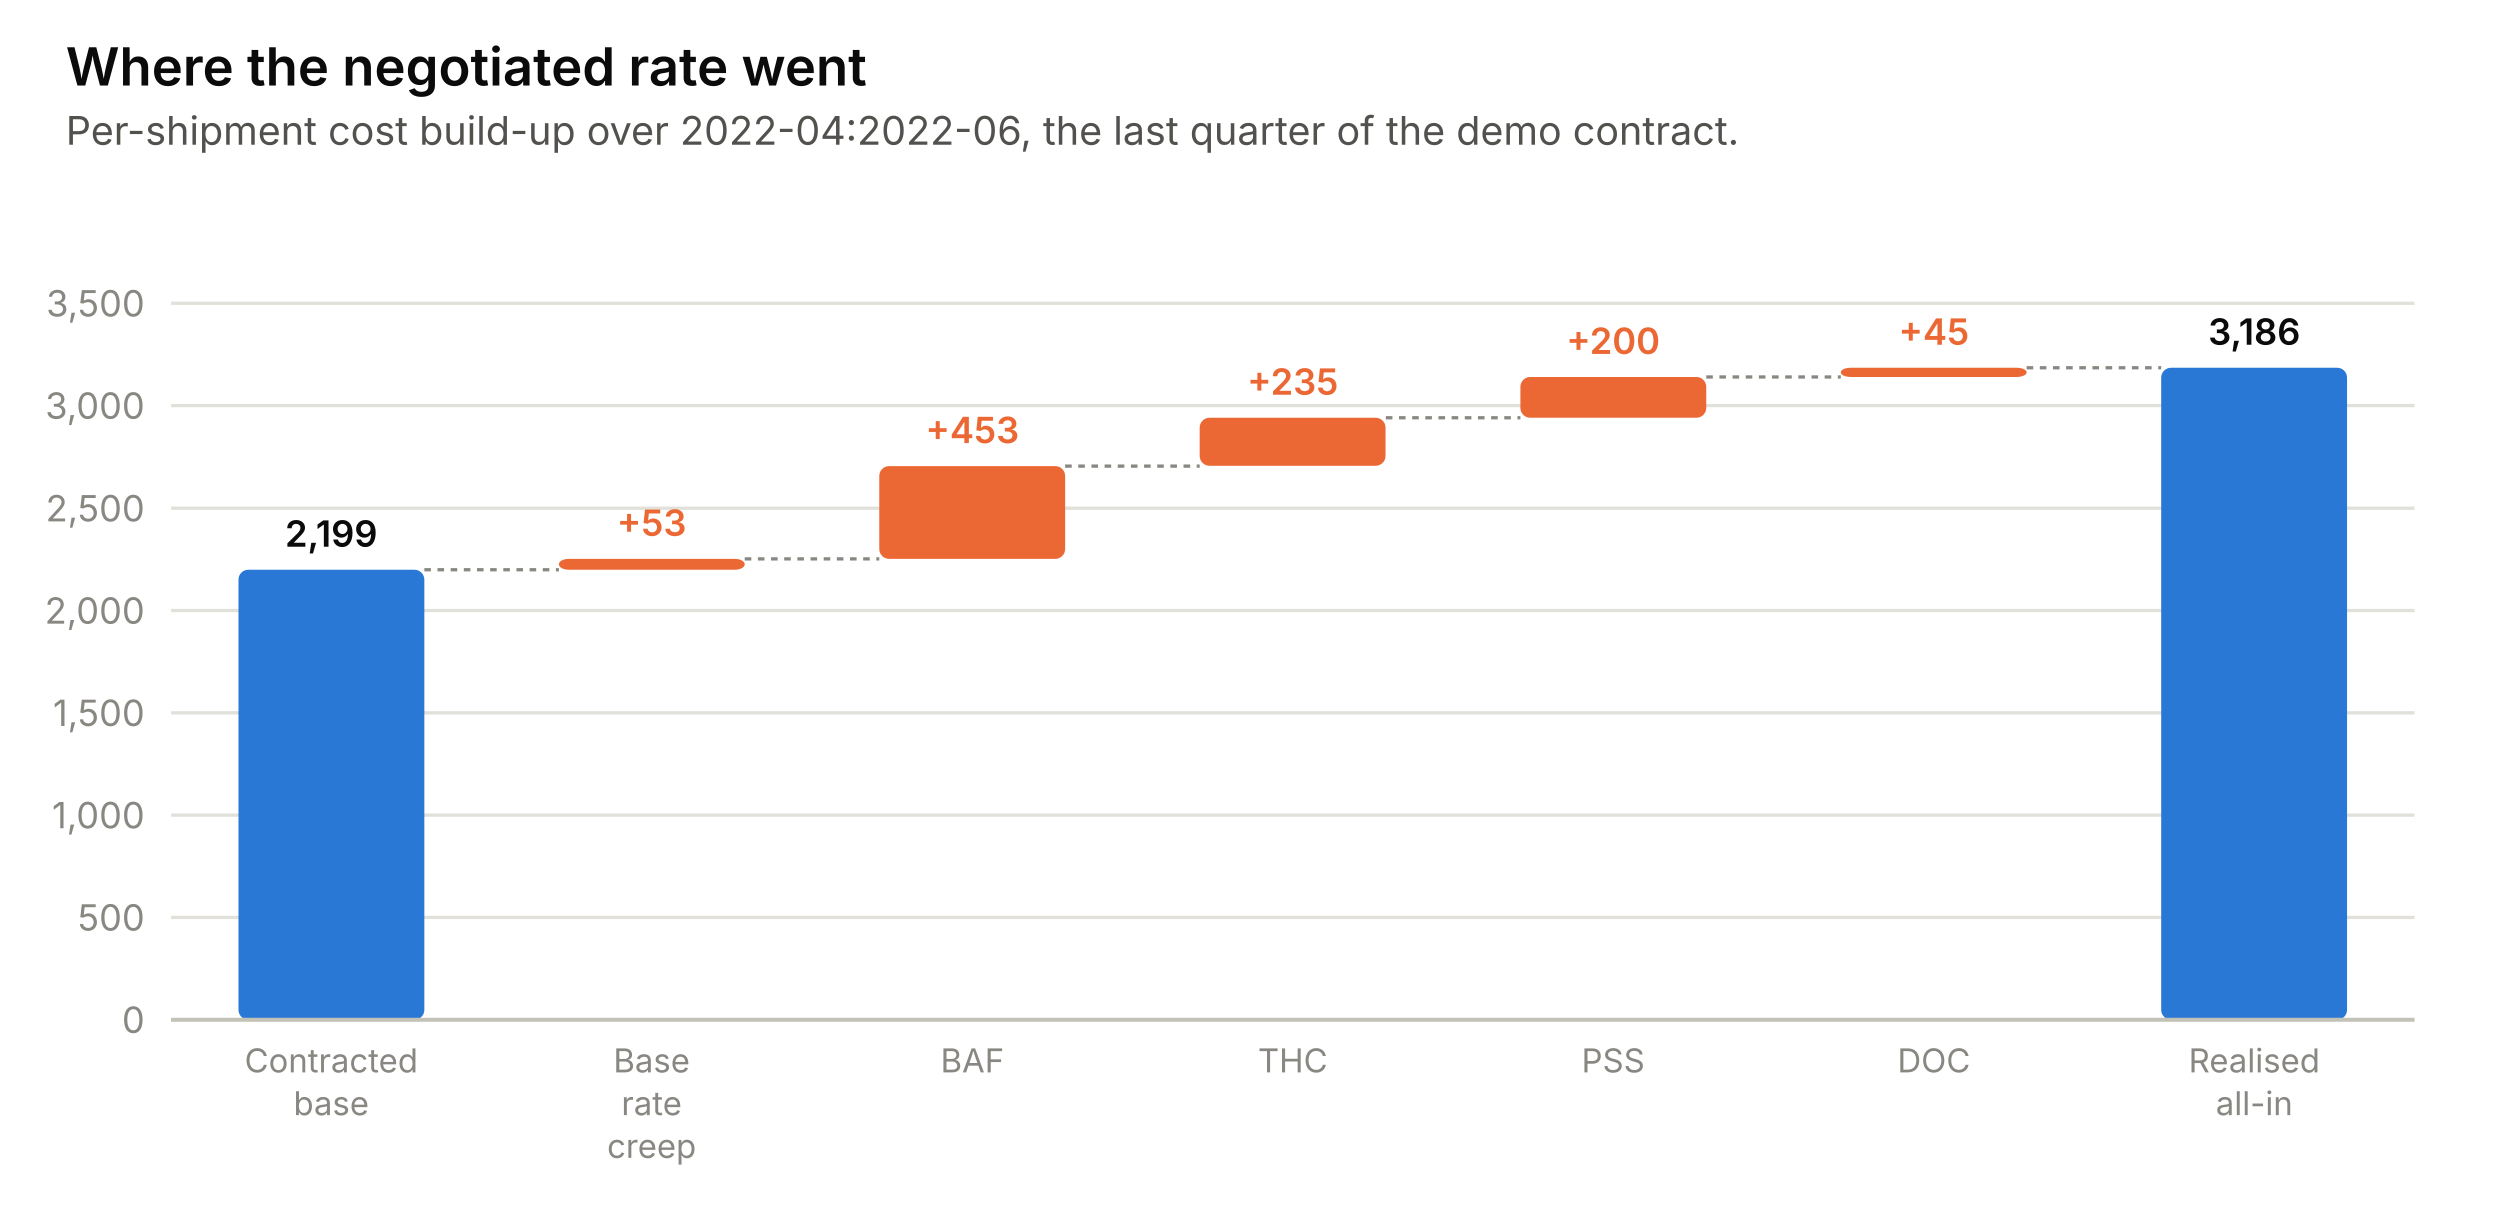
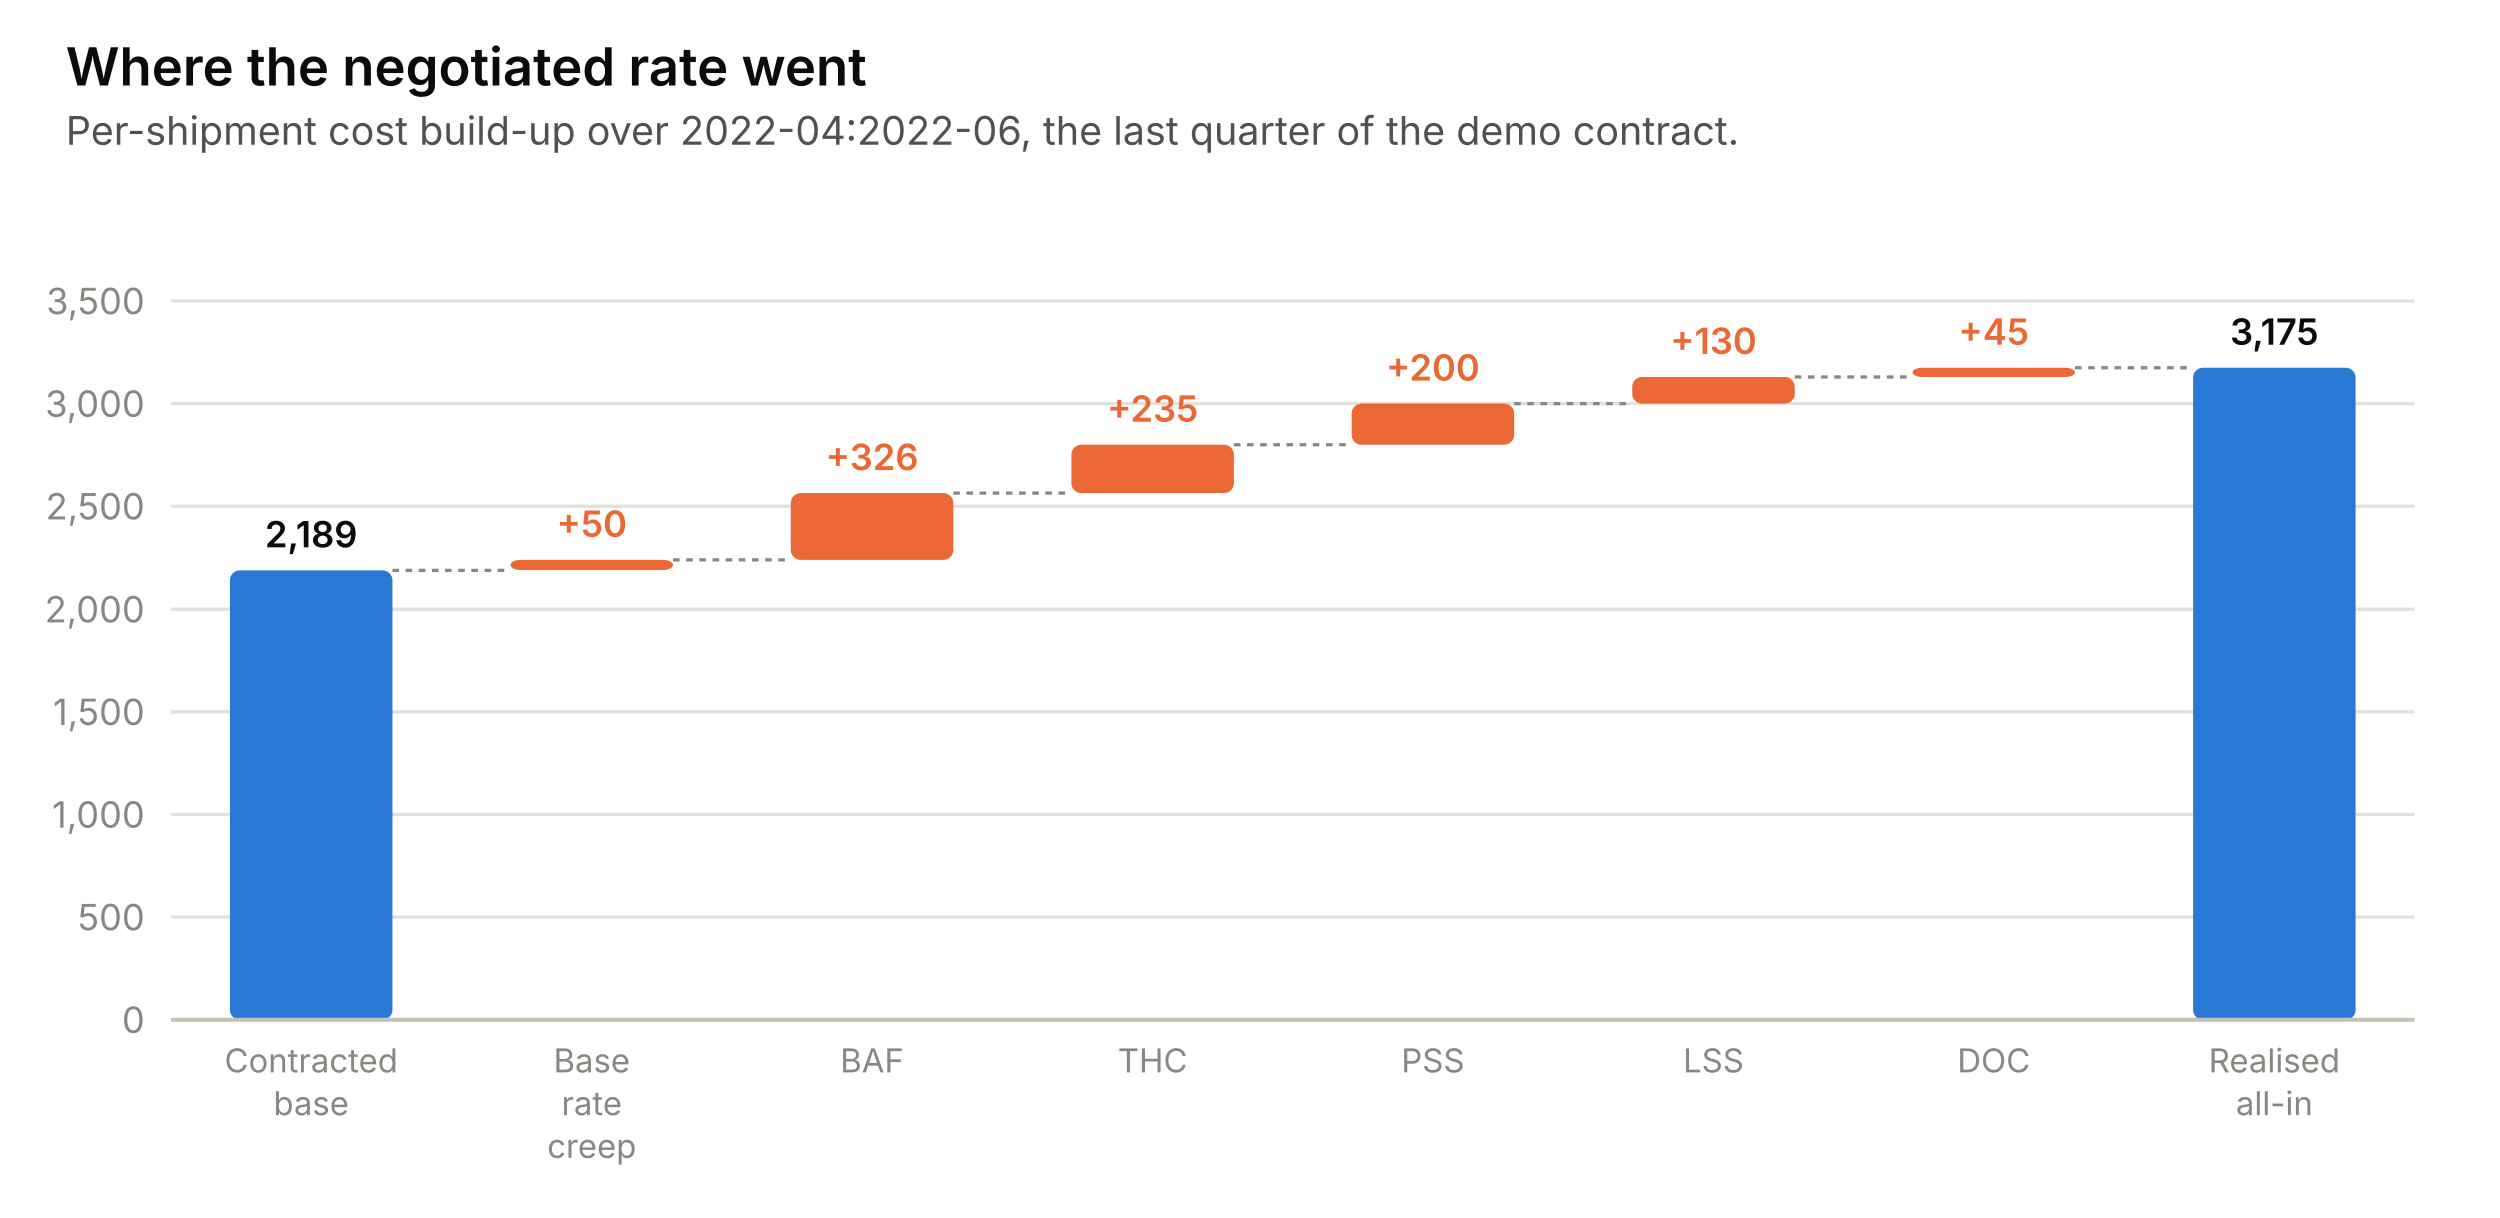
<svg xmlns="http://www.w3.org/2000/svg" width="760" height="370" viewBox="0 0 760 370" role="img">
  <text x="20.0" y="26.0" font-family="system-ui, -apple-system, Segoe UI, sans-serif" font-size="16" fill="#0b0b0b" text-anchor="start" font-weight="600" style="">Where the negotiated rate went</text>
  <text x="20.0" y="44.0" font-family="system-ui, -apple-system, Segoe UI, sans-serif" font-size="12" fill="#52514e" text-anchor="start" font-weight="normal" style="">Per-shipment cost build-up over 2022-04:2022-06, the last quarter of the demo contract.</text>
  <line x1="52.0" y1="310.0" x2="734.0" y2="310.0" stroke="#e1e0d9" stroke-width="1.0" />
  <text x="44.0" y="314.0" font-family="system-ui, -apple-system, Segoe UI, sans-serif" font-size="11" fill="#898781" text-anchor="end" font-weight="normal" style="font-variant-numeric: tabular-nums;">0</text>
-   <line x1="52.0" y1="278.9" x2="734.0" y2="278.9" stroke="#e1e0d9" stroke-width="1.0" />
-   <text x="44.0" y="282.9" font-family="system-ui, -apple-system, Segoe UI, sans-serif" font-size="11" fill="#898781" text-anchor="end" font-weight="normal" style="font-variant-numeric: tabular-nums;">500</text>
-   <line x1="52.0" y1="247.8" x2="734.0" y2="247.8" stroke="#e1e0d9" stroke-width="1.0" />
-   <text x="44.0" y="251.8" font-family="system-ui, -apple-system, Segoe UI, sans-serif" font-size="11" fill="#898781" text-anchor="end" font-weight="normal" style="font-variant-numeric: tabular-nums;">1,000</text>
-   <line x1="52.0" y1="216.7" x2="734.0" y2="216.7" stroke="#e1e0d9" stroke-width="1.0" />
-   <text x="44.0" y="220.7" font-family="system-ui, -apple-system, Segoe UI, sans-serif" font-size="11" fill="#898781" text-anchor="end" font-weight="normal" style="font-variant-numeric: tabular-nums;">1,500</text>
-   <line x1="52.0" y1="185.6" x2="734.0" y2="185.6" stroke="#e1e0d9" stroke-width="1.0" />
-   <text x="44.0" y="189.6" font-family="system-ui, -apple-system, Segoe UI, sans-serif" font-size="11" fill="#898781" text-anchor="end" font-weight="normal" style="font-variant-numeric: tabular-nums;">2,000</text>
-   <line x1="52.0" y1="154.5" x2="734.0" y2="154.5" stroke="#e1e0d9" stroke-width="1.0" />
-   <text x="44.0" y="158.5" font-family="system-ui, -apple-system, Segoe UI, sans-serif" font-size="11" fill="#898781" text-anchor="end" font-weight="normal" style="font-variant-numeric: tabular-nums;">2,500</text>
-   <line x1="52.0" y1="123.3" x2="734.0" y2="123.3" stroke="#e1e0d9" stroke-width="1.0" />
-   <text x="44.0" y="127.3" font-family="system-ui, -apple-system, Segoe UI, sans-serif" font-size="11" fill="#898781" text-anchor="end" font-weight="normal" style="font-variant-numeric: tabular-nums;">3,000</text>
-   <line x1="52.0" y1="92.2" x2="734.0" y2="92.2" stroke="#e1e0d9" stroke-width="1.0" />
-   <text x="44.0" y="96.2" font-family="system-ui, -apple-system, Segoe UI, sans-serif" font-size="11" fill="#898781" text-anchor="end" font-weight="normal" style="font-variant-numeric: tabular-nums;">3,500</text>
-   <rect x="72.5" y="173.2" width="56.5" height="136.8" rx="3" fill="#2a78d6" />
-   <text x="100.7" y="166.2" font-family="system-ui, -apple-system, Segoe UI, sans-serif" font-size="11" fill="#0b0b0b" text-anchor="middle" font-weight="600" style="font-variant-numeric: tabular-nums;">2,199</text>
-   <text x="100.7" y="326.0" font-family="system-ui, -apple-system, Segoe UI, sans-serif" font-size="10" fill="#898781" text-anchor="middle" font-weight="normal" style="">Contracted</text>
-   <text x="100.7" y="339.0" font-family="system-ui, -apple-system, Segoe UI, sans-serif" font-size="10" fill="#898781" text-anchor="middle" font-weight="normal" style="">base</text>
-   <rect x="169.9" y="169.9" width="56.5" height="3.3" rx="3" fill="#eb6834" />
-   <line x1="129.0" y1="173.2" x2="169.9" y2="173.2" stroke="#898781" stroke-width="1.0" stroke-dasharray="2 2" />
-   <text x="198.1" y="162.9" font-family="system-ui, -apple-system, Segoe UI, sans-serif" font-size="11" fill="#eb6834" text-anchor="middle" font-weight="600" style="font-variant-numeric: tabular-nums;">+53</text>
-   <text x="198.1" y="326.0" font-family="system-ui, -apple-system, Segoe UI, sans-serif" font-size="10" fill="#898781" text-anchor="middle" font-weight="normal" style="">Base</text>
-   <text x="198.1" y="339.0" font-family="system-ui, -apple-system, Segoe UI, sans-serif" font-size="10" fill="#898781" text-anchor="middle" font-weight="normal" style="">rate</text>
-   <text x="198.1" y="352.0" font-family="system-ui, -apple-system, Segoe UI, sans-serif" font-size="10" fill="#898781" text-anchor="middle" font-weight="normal" style="">creep</text>
-   <rect x="267.3" y="141.7" width="56.5" height="28.2" rx="3" fill="#eb6834" />
-   <line x1="226.4" y1="169.9" x2="267.3" y2="169.9" stroke="#898781" stroke-width="1.0" stroke-dasharray="2 2" />
-   <text x="295.6" y="134.7" font-family="system-ui, -apple-system, Segoe UI, sans-serif" font-size="11" fill="#eb6834" text-anchor="middle" font-weight="600" style="font-variant-numeric: tabular-nums;">+453</text>
-   <text x="295.6" y="326.0" font-family="system-ui, -apple-system, Segoe UI, sans-serif" font-size="10" fill="#898781" text-anchor="middle" font-weight="normal" style="">BAF</text>
-   <rect x="364.7" y="127.0" width="56.5" height="14.6" rx="3" fill="#eb6834" />
-   <line x1="323.8" y1="141.7" x2="364.7" y2="141.7" stroke="#898781" stroke-width="1.0" stroke-dasharray="2 2" />
-   <text x="393.0" y="120.0" font-family="system-ui, -apple-system, Segoe UI, sans-serif" font-size="11" fill="#eb6834" text-anchor="middle" font-weight="600" style="font-variant-numeric: tabular-nums;">+235</text>
-   <text x="393.0" y="326.0" font-family="system-ui, -apple-system, Segoe UI, sans-serif" font-size="10" fill="#898781" text-anchor="middle" font-weight="normal" style="">THC</text>
-   <rect x="462.2" y="114.6" width="56.5" height="12.4" rx="3" fill="#eb6834" />
-   <line x1="421.3" y1="127.0" x2="462.2" y2="127.0" stroke="#898781" stroke-width="1.0" stroke-dasharray="2 2" />
-   <text x="490.4" y="107.6" font-family="system-ui, -apple-system, Segoe UI, sans-serif" font-size="11" fill="#eb6834" text-anchor="middle" font-weight="600" style="font-variant-numeric: tabular-nums;">+200</text>
-   <text x="490.4" y="326.0" font-family="system-ui, -apple-system, Segoe UI, sans-serif" font-size="10" fill="#898781" text-anchor="middle" font-weight="normal" style="">PSS</text>
-   <rect x="559.6" y="111.8" width="56.5" height="2.8" rx="3" fill="#eb6834" />
-   <line x1="518.7" y1="114.6" x2="559.6" y2="114.6" stroke="#898781" stroke-width="1.0" stroke-dasharray="2 2" />
-   <text x="587.9" y="104.8" font-family="system-ui, -apple-system, Segoe UI, sans-serif" font-size="11" fill="#eb6834" text-anchor="middle" font-weight="600" style="font-variant-numeric: tabular-nums;">+45</text>
-   <text x="587.9" y="326.0" font-family="system-ui, -apple-system, Segoe UI, sans-serif" font-size="10" fill="#898781" text-anchor="middle" font-weight="normal" style="">DOC</text>
-   <rect x="657.0" y="111.8" width="56.5" height="198.2" rx="3" fill="#2a78d6" />
-   <line x1="616.1" y1="111.8" x2="657.0" y2="111.8" stroke="#898781" stroke-width="1.0" stroke-dasharray="2 2" />
-   <text x="685.3" y="104.8" font-family="system-ui, -apple-system, Segoe UI, sans-serif" font-size="11" fill="#0b0b0b" text-anchor="middle" font-weight="600" style="font-variant-numeric: tabular-nums;">3,186</text>
-   <text x="685.3" y="326.0" font-family="system-ui, -apple-system, Segoe UI, sans-serif" font-size="10" fill="#898781" text-anchor="middle" font-weight="normal" style="">Realised</text>
-   <text x="685.3" y="339.0" font-family="system-ui, -apple-system, Segoe UI, sans-serif" font-size="10" fill="#898781" text-anchor="middle" font-weight="normal" style="">all-in</text>
+   <line x1="52.0" y1="278.8" x2="734.0" y2="278.8" stroke="#e1e0d9" stroke-width="1.0" />
+   <text x="44.0" y="282.8" font-family="system-ui, -apple-system, Segoe UI, sans-serif" font-size="11" fill="#898781" text-anchor="end" font-weight="normal" style="font-variant-numeric: tabular-nums;">500</text>
+   <line x1="52.0" y1="247.6" x2="734.0" y2="247.6" stroke="#e1e0d9" stroke-width="1.0" />
+   <text x="44.0" y="251.6" font-family="system-ui, -apple-system, Segoe UI, sans-serif" font-size="11" fill="#898781" text-anchor="end" font-weight="normal" style="font-variant-numeric: tabular-nums;">1,000</text>
+   <line x1="52.0" y1="216.4" x2="734.0" y2="216.4" stroke="#e1e0d9" stroke-width="1.0" />
+   <text x="44.0" y="220.4" font-family="system-ui, -apple-system, Segoe UI, sans-serif" font-size="11" fill="#898781" text-anchor="end" font-weight="normal" style="font-variant-numeric: tabular-nums;">1,500</text>
+   <line x1="52.0" y1="185.2" x2="734.0" y2="185.2" stroke="#e1e0d9" stroke-width="1.0" />
+   <text x="44.0" y="189.2" font-family="system-ui, -apple-system, Segoe UI, sans-serif" font-size="11" fill="#898781" text-anchor="end" font-weight="normal" style="font-variant-numeric: tabular-nums;">2,000</text>
+   <line x1="52.0" y1="153.9" x2="734.0" y2="153.9" stroke="#e1e0d9" stroke-width="1.0" />
+   <text x="44.0" y="157.9" font-family="system-ui, -apple-system, Segoe UI, sans-serif" font-size="11" fill="#898781" text-anchor="end" font-weight="normal" style="font-variant-numeric: tabular-nums;">2,500</text>
+   <line x1="52.0" y1="122.7" x2="734.0" y2="122.7" stroke="#e1e0d9" stroke-width="1.0" />
+   <text x="44.0" y="126.7" font-family="system-ui, -apple-system, Segoe UI, sans-serif" font-size="11" fill="#898781" text-anchor="end" font-weight="normal" style="font-variant-numeric: tabular-nums;">3,000</text>
+   <line x1="52.0" y1="91.5" x2="734.0" y2="91.5" stroke="#e1e0d9" stroke-width="1.0" />
+   <text x="44.0" y="95.5" font-family="system-ui, -apple-system, Segoe UI, sans-serif" font-size="11" fill="#898781" text-anchor="end" font-weight="normal" style="font-variant-numeric: tabular-nums;">3,500</text>
+   <rect x="69.9" y="173.4" width="49.4" height="136.6" rx="3" fill="#2a78d6" />
+   <text x="94.6" y="166.4" font-family="system-ui, -apple-system, Segoe UI, sans-serif" font-size="11" fill="#0b0b0b" text-anchor="middle" font-weight="600" style="font-variant-numeric: tabular-nums;">2,189</text>
+   <text x="94.6" y="326.0" font-family="system-ui, -apple-system, Segoe UI, sans-serif" font-size="10" fill="#898781" text-anchor="middle" font-weight="normal" style="">Contracted</text>
+   <text x="94.6" y="339.0" font-family="system-ui, -apple-system, Segoe UI, sans-serif" font-size="10" fill="#898781" text-anchor="middle" font-weight="normal" style="">base</text>
+   <rect x="155.2" y="170.2" width="49.4" height="3.1" rx="3" fill="#eb6834" />
+   <line x1="119.3" y1="173.4" x2="155.2" y2="173.4" stroke="#898781" stroke-width="1.0" stroke-dasharray="2 2" />
+   <text x="179.9" y="163.2" font-family="system-ui, -apple-system, Segoe UI, sans-serif" font-size="11" fill="#eb6834" text-anchor="middle" font-weight="600" style="font-variant-numeric: tabular-nums;">+50</text>
+   <text x="179.9" y="326.0" font-family="system-ui, -apple-system, Segoe UI, sans-serif" font-size="10" fill="#898781" text-anchor="middle" font-weight="normal" style="">Base</text>
+   <text x="179.9" y="339.0" font-family="system-ui, -apple-system, Segoe UI, sans-serif" font-size="10" fill="#898781" text-anchor="middle" font-weight="normal" style="">rate</text>
+   <text x="179.9" y="352.0" font-family="system-ui, -apple-system, Segoe UI, sans-serif" font-size="10" fill="#898781" text-anchor="middle" font-weight="normal" style="">creep</text>
+   <rect x="240.4" y="149.9" width="49.4" height="20.3" rx="3" fill="#eb6834" />
+   <line x1="204.6" y1="170.2" x2="240.4" y2="170.2" stroke="#898781" stroke-width="1.0" stroke-dasharray="2 2" />
+   <text x="265.1" y="142.9" font-family="system-ui, -apple-system, Segoe UI, sans-serif" font-size="11" fill="#eb6834" text-anchor="middle" font-weight="600" style="font-variant-numeric: tabular-nums;">+326</text>
+   <text x="265.1" y="326.0" font-family="system-ui, -apple-system, Segoe UI, sans-serif" font-size="10" fill="#898781" text-anchor="middle" font-weight="normal" style="">BAF</text>
+   <rect x="325.7" y="135.2" width="49.4" height="14.7" rx="3" fill="#eb6834" />
+   <line x1="289.8" y1="149.9" x2="325.7" y2="149.9" stroke="#898781" stroke-width="1.0" stroke-dasharray="2 2" />
+   <text x="350.4" y="128.2" font-family="system-ui, -apple-system, Segoe UI, sans-serif" font-size="11" fill="#eb6834" text-anchor="middle" font-weight="600" style="font-variant-numeric: tabular-nums;">+235</text>
+   <text x="350.4" y="326.0" font-family="system-ui, -apple-system, Segoe UI, sans-serif" font-size="10" fill="#898781" text-anchor="middle" font-weight="normal" style="">THC</text>
+   <rect x="410.9" y="122.7" width="49.4" height="12.5" rx="3" fill="#eb6834" />
+   <line x1="375.1" y1="135.2" x2="410.9" y2="135.2" stroke="#898781" stroke-width="1.0" stroke-dasharray="2 2" />
+   <text x="435.6" y="115.7" font-family="system-ui, -apple-system, Segoe UI, sans-serif" font-size="11" fill="#eb6834" text-anchor="middle" font-weight="600" style="font-variant-numeric: tabular-nums;">+200</text>
+   <text x="435.6" y="326.0" font-family="system-ui, -apple-system, Segoe UI, sans-serif" font-size="10" fill="#898781" text-anchor="middle" font-weight="normal" style="">PSS</text>
+   <rect x="496.2" y="114.6" width="49.4" height="8.1" rx="3" fill="#eb6834" />
+   <line x1="460.3" y1="122.7" x2="496.2" y2="122.7" stroke="#898781" stroke-width="1.0" stroke-dasharray="2 2" />
+   <text x="520.9" y="107.6" font-family="system-ui, -apple-system, Segoe UI, sans-serif" font-size="11" fill="#eb6834" text-anchor="middle" font-weight="600" style="font-variant-numeric: tabular-nums;">+130</text>
+   <text x="520.9" y="326.0" font-family="system-ui, -apple-system, Segoe UI, sans-serif" font-size="10" fill="#898781" text-anchor="middle" font-weight="normal" style="">LSS</text>
+   <rect x="581.4" y="111.8" width="49.4" height="2.8" rx="3" fill="#eb6834" />
+   <line x1="545.6" y1="114.6" x2="581.4" y2="114.6" stroke="#898781" stroke-width="1.0" stroke-dasharray="2 2" />
+   <text x="606.1" y="104.8" font-family="system-ui, -apple-system, Segoe UI, sans-serif" font-size="11" fill="#eb6834" text-anchor="middle" font-weight="600" style="font-variant-numeric: tabular-nums;">+45</text>
+   <text x="606.1" y="326.0" font-family="system-ui, -apple-system, Segoe UI, sans-serif" font-size="10" fill="#898781" text-anchor="middle" font-weight="normal" style="">DOC</text>
+   <rect x="666.7" y="111.8" width="49.4" height="198.2" rx="3" fill="#2a78d6" />
+   <line x1="630.8" y1="111.8" x2="666.7" y2="111.8" stroke="#898781" stroke-width="1.0" stroke-dasharray="2 2" />
+   <text x="691.4" y="104.8" font-family="system-ui, -apple-system, Segoe UI, sans-serif" font-size="11" fill="#0b0b0b" text-anchor="middle" font-weight="600" style="font-variant-numeric: tabular-nums;">3,175</text>
+   <text x="691.4" y="326.0" font-family="system-ui, -apple-system, Segoe UI, sans-serif" font-size="10" fill="#898781" text-anchor="middle" font-weight="normal" style="">Realised</text>
+   <text x="691.4" y="339.0" font-family="system-ui, -apple-system, Segoe UI, sans-serif" font-size="10" fill="#898781" text-anchor="middle" font-weight="normal" style="">all-in</text>
  <line x1="52.0" y1="310.0" x2="734.0" y2="310.0" stroke="#c3c2b7" stroke-width="1.2" />
</svg>
